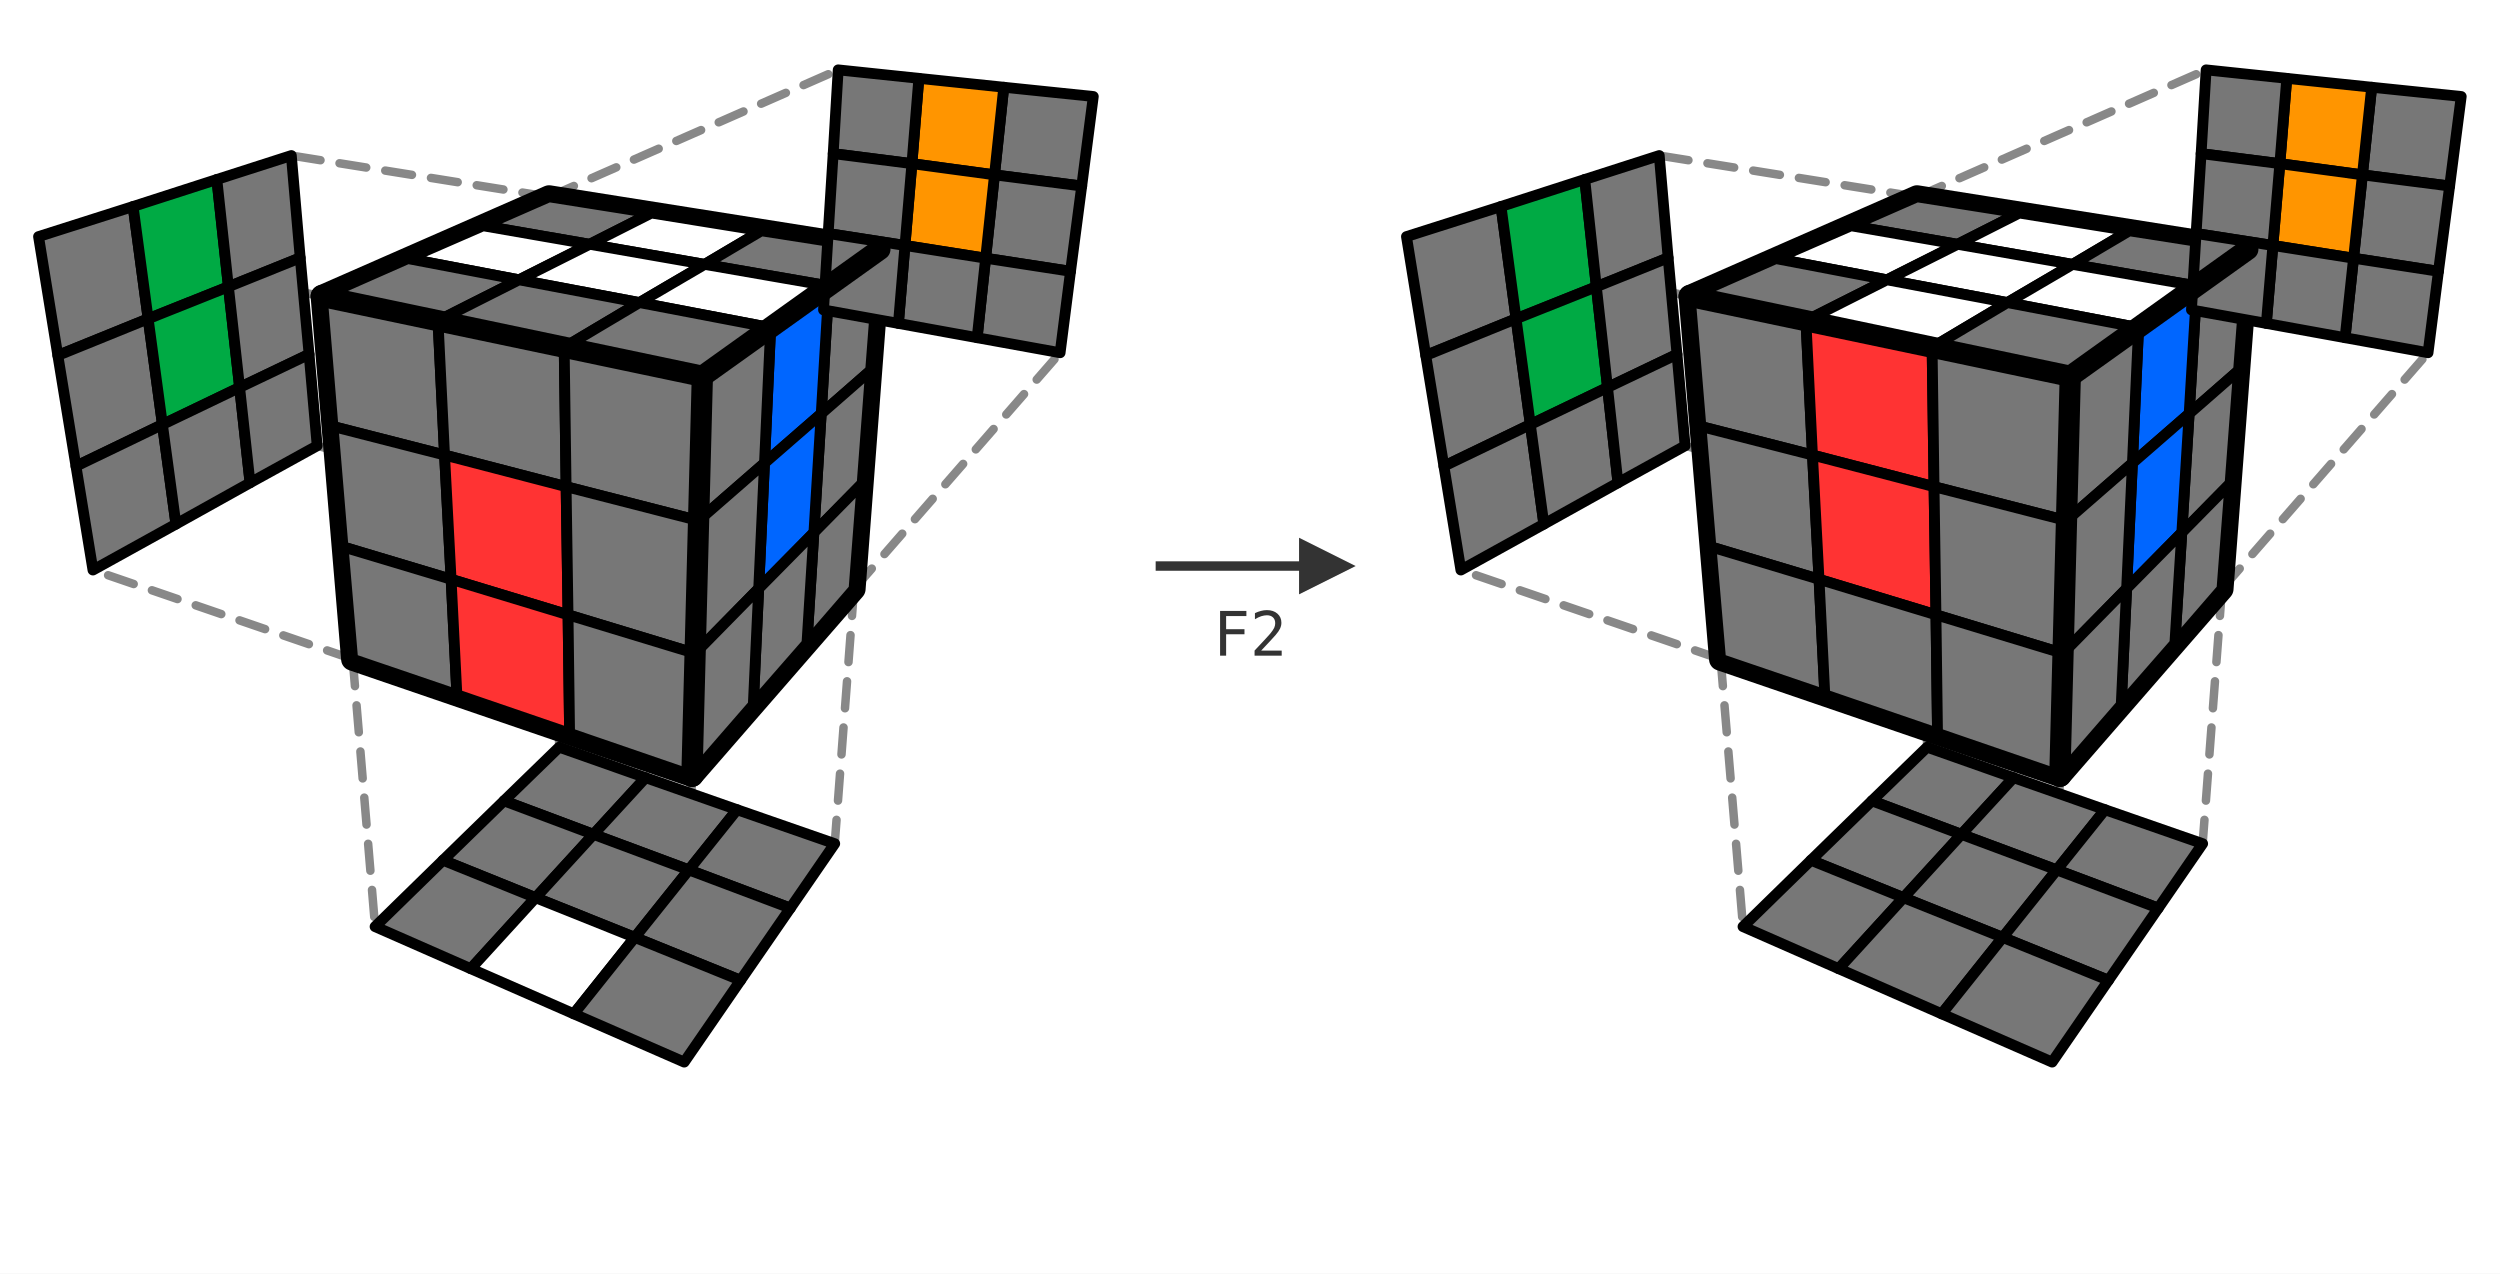
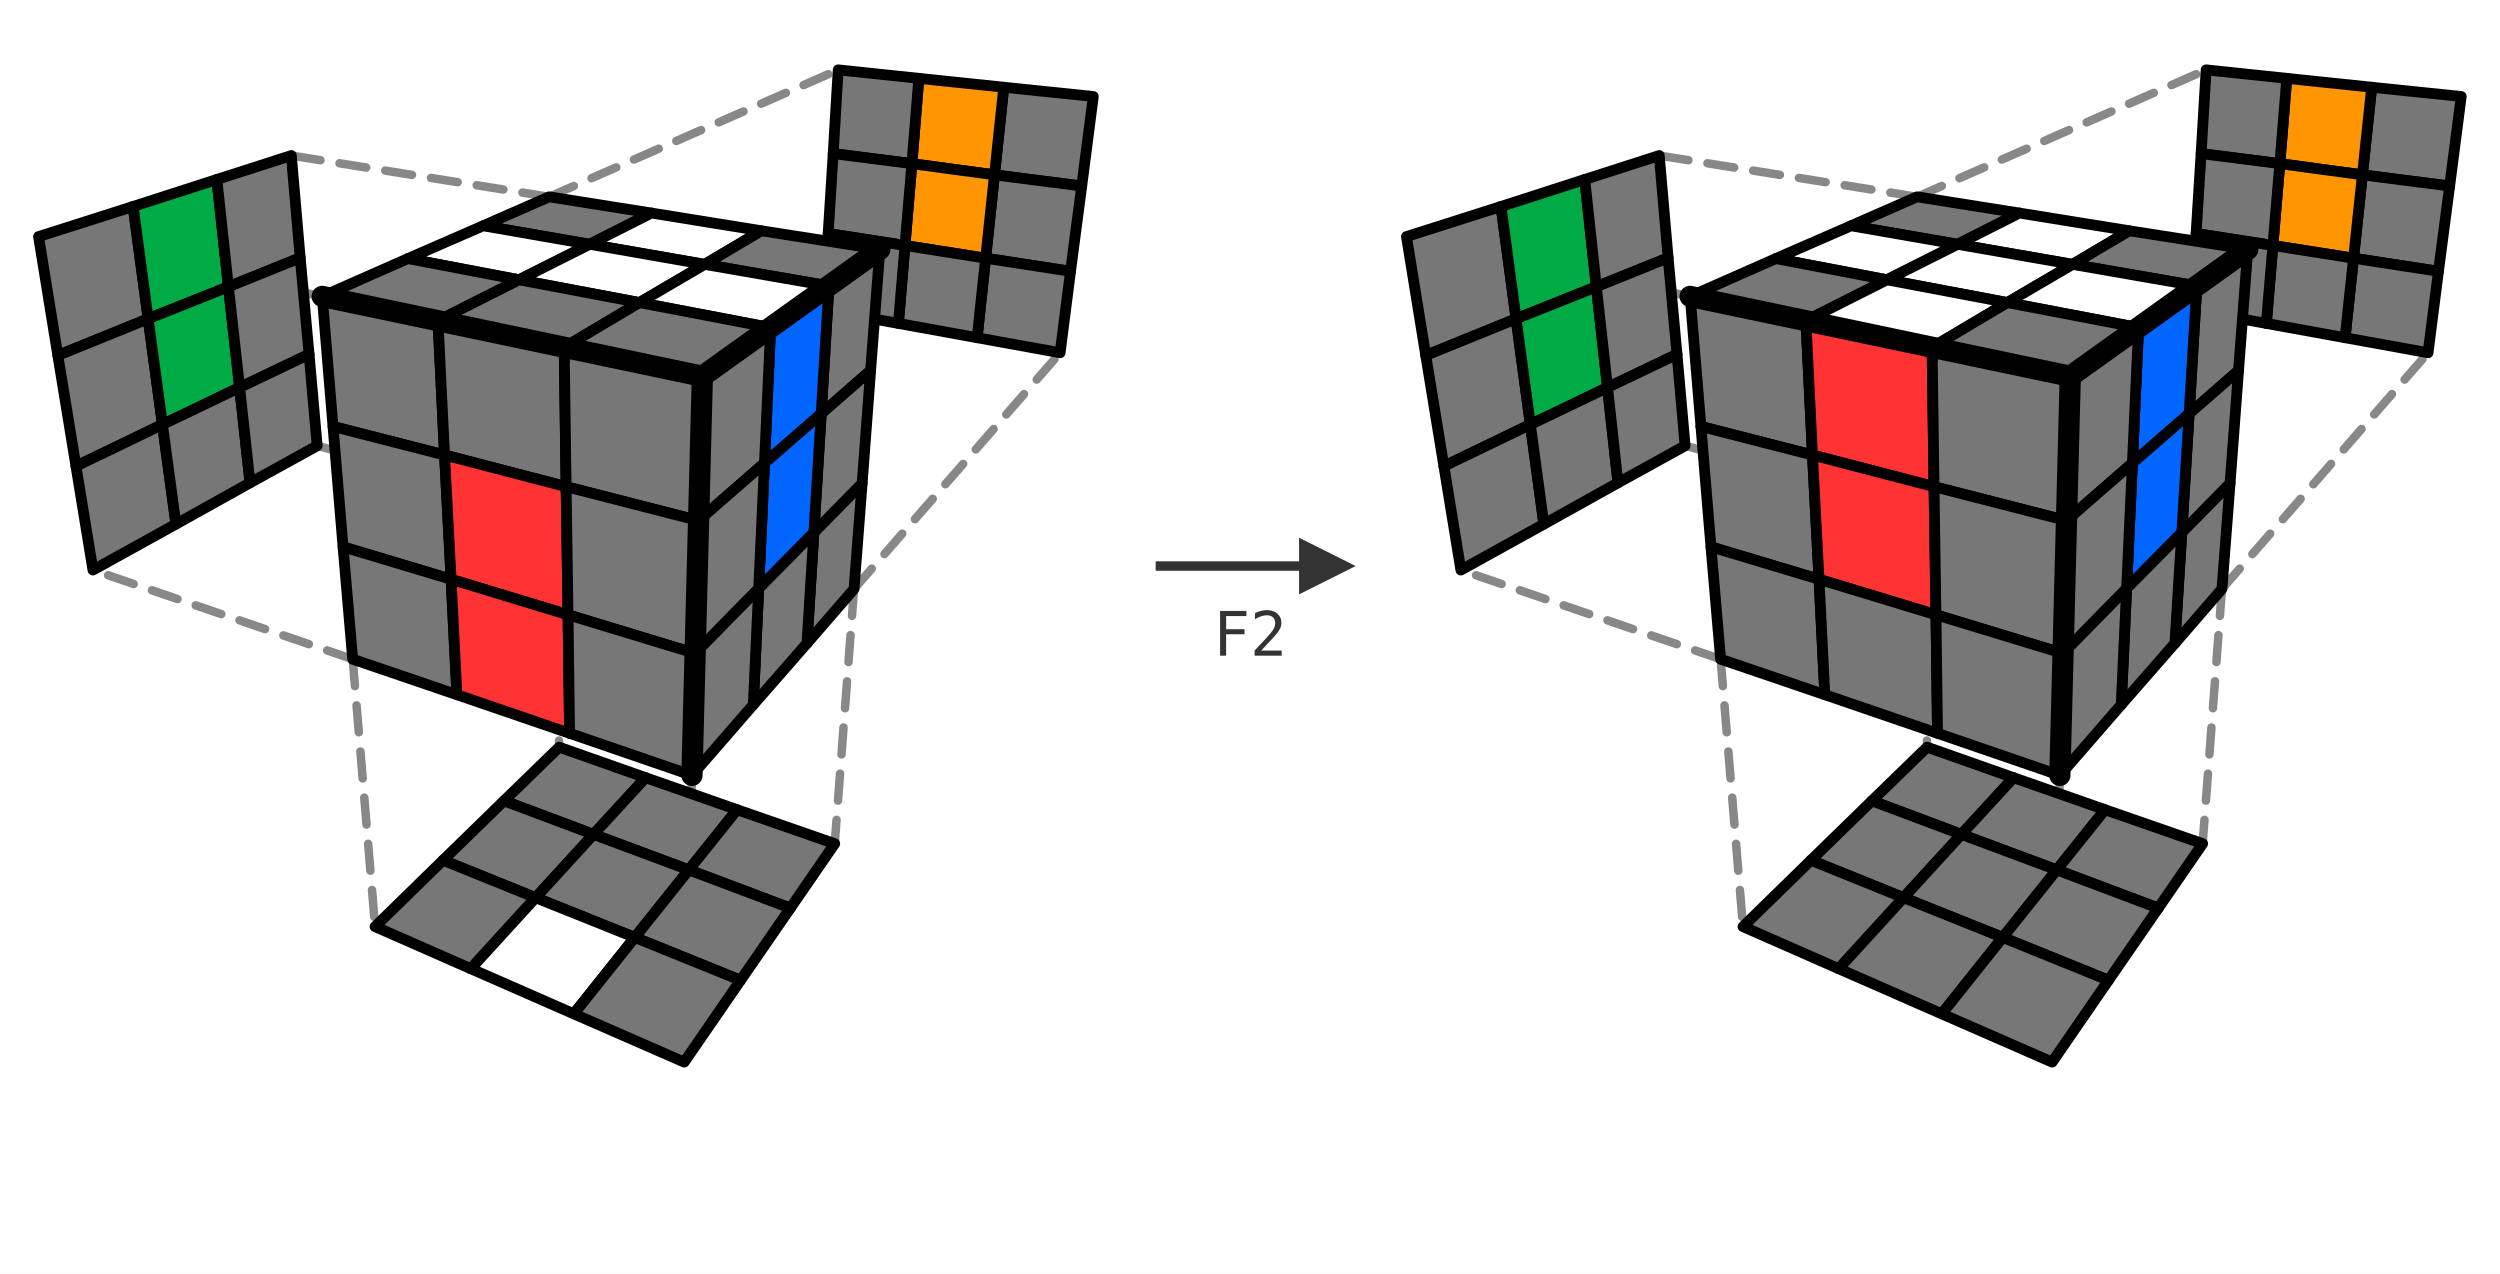
<svg xmlns="http://www.w3.org/2000/svg" width="530" height="270" viewBox="0 0 530 270">
  <rect fill="#FFFFFF" x="0" y="0" width="530" height="270" />
  <defs>
    <marker id="arrow" viewBox="0 0 10 10" refX="8" refY="5" markerWidth="6" markerHeight="6" orient="auto-start-reverse">
      <path d="M 0 0 L 10 5 L 0 10 z" fill="#333333" />
    </marker>
  </defs>
  <g transform="translate(129.9982,96.79296) scale(81.81889)" style="stroke:#000000;stroke-width:0.028;stroke-linejoin:round;stroke-linecap:round">
    <line x1="-0.754" y1="-0.415" x2="-1.489" y2="-0.57" stroke="#888888" stroke-width="0.022" stroke-dasharray="0.07,0.05" stroke-linecap="round" />
    <line x1="-0.166" y1="-0.673" x2="-0.834" y2="-0.78" stroke="#888888" stroke-width="0.022" stroke-dasharray="0.07,0.05" stroke-linecap="round" />
    <line x1="-0.675" y1="0.525" x2="-1.348" y2="0.294" stroke="#888888" stroke-width="0.022" stroke-dasharray="0.07,0.05" stroke-linecap="round" />
    <line x1="-0.152" y1="0.136" x2="-0.767" y2="-0.028" stroke="#888888" stroke-width="0.022" stroke-dasharray="0.07,0.05" stroke-linecap="round" />
    <line x1="-0.675" y1="0.525" x2="-0.617" y2="1.218" stroke="#888888" stroke-width="0.022" stroke-dasharray="0.07,0.05" stroke-linecap="round" />
    <line x1="0.204" y1="0.826" x2="0.184" y2="1.569" stroke="#888888" stroke-width="0.022" stroke-dasharray="0.07,0.05" stroke-linecap="round" />
    <line x1="-0.152" y1="0.136" x2="-0.14" y2="0.753" stroke="#888888" stroke-width="0.022" stroke-dasharray="0.07,0.05" stroke-linecap="round" />
    <line x1="0.624" y1="0.343" x2="0.574" y2="1.003" stroke="#888888" stroke-width="0.022" stroke-dasharray="0.07,0.05" stroke-linecap="round" />
    <line x1="-0.152" y1="0.136" x2="0.545" y2="-0.38" stroke="#888888" stroke-width="0.022" stroke-dasharray="0.07,0.05" stroke-linecap="round" />
    <line x1="0.624" y1="0.343" x2="1.158" y2="-0.269" stroke="#888888" stroke-width="0.022" stroke-dasharray="0.07,0.05" stroke-linecap="round" />
    <line x1="-0.166" y1="-0.673" x2="0.583" y2="-1.002" stroke="#888888" stroke-width="0.022" stroke-dasharray="0.07,0.05" stroke-linecap="round" />
    <line x1="0.691" y1="-0.537" x2="1.244" y2="-0.933" stroke="#888888" stroke-width="0.022" stroke-dasharray="0.07,0.05" stroke-linecap="round" />
-     <polygon fill="none" stroke="#000000" stroke-width="0.06" points="0.691,-0.537 0.231,-0.208 0.204,0.826 0.624,0.343" />
-     <polygon fill="none" stroke="#000000" stroke-width="0.06" points="-0.166,-0.673 0.691,-0.537 0.231,-0.208 -0.754,-0.415" />
-     <polygon fill="none" stroke="#000000" stroke-width="0.06" points="-0.754,-0.415 0.231,-0.208 0.204,0.826 -0.675,0.525" />
+     <polygon fill="#777777" stroke="#000000" points="-1.489,-0.57 -1.244,-0.648 -1.205,-0.357 -1.439,-0.262" />
+     <polygon fill="#00AA44" stroke="#000000" points="-1.244,-0.648 -1.027,-0.718 -0.997,-0.44 -1.205,-0.357" />
+     <polygon fill="#777777" stroke="#000000" points="-1.027,-0.718 -0.834,-0.78 -0.811,-0.515 -0.997,-0.44" />
+     <polygon fill="#777777" stroke="#000000" points="-1.439,-0.262 -1.205,-0.357 -1.168,-0.083 -1.392,0.025" />
+     <polygon fill="#00AA44" stroke="#000000" points="-1.205,-0.357 -0.997,-0.44 -0.968,-0.179 -1.168,-0.083" />
+     <polygon fill="#777777" stroke="#000000" points="-0.997,-0.44 -0.811,-0.515 -0.788,-0.265 -0.968,-0.179" />
+     <polygon fill="#777777" stroke="#000000" points="-1.392,0.025 -1.168,-0.083 -1.133,0.175 -1.348,0.294" />
+     <polygon fill="#777777" stroke="#000000" points="-1.168,-0.083 -0.968,-0.179 -0.941,0.068 -1.133,0.175" />
+     <polygon fill="#777777" stroke="#000000" points="-0.968,-0.179 -0.788,-0.265 -0.767,-0.028 -0.941,0.068" />
+     <polygon fill="#777777" stroke="#000000" points="-0.14,0.753 0.084,0.832 -0.051,0.979 -0.283,0.892" />
+     <polygon fill="#777777" stroke="#000000" points="0.084,0.832 0.321,0.915 0.196,1.071 -0.051,0.979" />
+     <polygon fill="#777777" stroke="#000000" points="0.321,0.915 0.574,1.003 0.459,1.17 0.196,1.071" />
+     <polygon fill="#777777" stroke="#000000" points="-0.283,0.892 -0.051,0.979 -0.201,1.143 -0.441,1.046" />
+     <polygon fill="#777777" stroke="#000000" points="-0.051,0.979 0.196,1.071 0.056,1.246 -0.201,1.143" />
+     <polygon fill="#777777" stroke="#000000" points="0.196,1.071 0.459,1.17 0.33,1.357 0.056,1.246" />
+     <polygon fill="#777777" stroke="#000000" points="-0.441,1.046 -0.201,1.143 -0.369,1.327 -0.617,1.218" />
+     <polygon fill="#FFFFFF" stroke="#000000" points="-0.201,1.143 0.056,1.246 -0.102,1.444 -0.369,1.327" />
+     <polygon fill="#777777" stroke="#000000" points="0.056,1.246 0.33,1.357 0.184,1.569 -0.102,1.444" />
+     <polygon fill="#777777" stroke="#000000" points="1.244,-0.933 1.012,-0.957 0.988,-0.73 1.214,-0.701" />
+     <polygon fill="#FF9500" stroke="#000000" points="1.012,-0.957 0.792,-0.98 0.774,-0.759 0.988,-0.73" />
+     <polygon fill="#777777" stroke="#000000" points="0.792,-0.98 0.583,-1.002 0.57,-0.785 0.774,-0.759" />
+     <polygon fill="#777777" stroke="#000000" points="1.214,-0.701 0.988,-0.73 0.965,-0.514 1.185,-0.48" />
+     <polygon fill="#FF9500" stroke="#000000" points="0.988,-0.73 0.774,-0.759 0.756,-0.547 0.965,-0.514" />
+     <polygon fill="#777777" stroke="#000000" points="0.774,-0.759 0.57,-0.785 0.557,-0.578 0.756,-0.547" />
+     <polygon fill="#777777" stroke="#000000" points="1.185,-0.48 0.965,-0.514 0.943,-0.308 1.158,-0.269" />
+     <polygon fill="#777777" stroke="#000000" points="0.965,-0.514 0.756,-0.547 0.739,-0.345 0.943,-0.308" />
+     <polygon fill="#777777" stroke="#000000" points="0.756,-0.547 0.557,-0.578 0.545,-0.38 0.739,-0.345" />
    <polygon fill="#777777" stroke="#000000" points="0.691,-0.537 0.559,-0.442 0.539,-0.111 0.667,-0.223" />
    <polygon fill="#0066FF" stroke="#000000" points="0.559,-0.442 0.408,-0.334 0.392,0.017 0.539,-0.111" />
    <polygon fill="#777777" stroke="#000000" points="0.408,-0.334 0.231,-0.208 0.221,0.166 0.392,0.017" />
    <polygon fill="#777777" stroke="#000000" points="0.667,-0.223 0.539,-0.111 0.52,0.197 0.645,0.07" />
    <polygon fill="#0066FF" stroke="#000000" points="0.539,-0.111 0.392,0.017 0.377,0.342 0.52,0.197" />
    <polygon fill="#777777" stroke="#000000" points="0.392,0.017 0.221,0.166 0.212,0.51 0.377,0.342" />
    <polygon fill="#777777" stroke="#000000" points="0.645,0.07 0.52,0.197 0.502,0.484 0.624,0.343" />
    <polygon fill="#777777" stroke="#000000" points="0.52,0.197 0.377,0.342 0.363,0.643 0.502,0.484" />
    <polygon fill="#777777" stroke="#000000" points="0.377,0.342 0.212,0.51 0.204,0.826 0.363,0.643" />
    <polygon fill="#777777" stroke="#000000" points="-0.166,-0.673 0.099,-0.631 -0.061,-0.55 -0.337,-0.598" />
    <polygon fill="#FFFFFF" stroke="#000000" points="0.099,-0.631 0.384,-0.585 0.237,-0.498 -0.061,-0.55" />
    <polygon fill="#777777" stroke="#000000" points="0.384,-0.585 0.691,-0.537 0.559,-0.442 0.237,-0.498" />
    <polygon fill="#FFFFFF" stroke="#000000" points="-0.337,-0.598 -0.061,-0.55 -0.244,-0.458 -0.532,-0.513" />
    <polygon fill="#FFFFFF" stroke="#000000" points="-0.061,-0.55 0.237,-0.498 0.068,-0.399 -0.244,-0.458" />
    <polygon fill="#FFFFFF" stroke="#000000" points="0.237,-0.498 0.559,-0.442 0.408,-0.334 0.068,-0.399" />
    <polygon fill="#777777" stroke="#000000" points="-0.532,-0.513 -0.244,-0.458 -0.454,-0.352 -0.754,-0.415" />
    <polygon fill="#777777" stroke="#000000" points="-0.244,-0.458 0.068,-0.399 -0.127,-0.283 -0.454,-0.352" />
    <polygon fill="#777777" stroke="#000000" points="0.068,-0.399 0.408,-0.334 0.231,-0.208 -0.127,-0.283" />
    <polygon fill="#777777" stroke="#000000" points="-0.754,-0.415 -0.454,-0.352 -0.437,-0.004 -0.726,-0.078" />
    <polygon fill="#777777" stroke="#000000" points="-0.454,-0.352 -0.127,-0.283 -0.122,0.078 -0.437,-0.004" />
    <polygon fill="#777777" stroke="#000000" points="-0.127,-0.283 0.231,-0.208 0.221,0.166 -0.122,0.078" />
    <polygon fill="#777777" stroke="#000000" points="-0.726,-0.078 -0.437,-0.004 -0.42,0.318 -0.7,0.234" />
    <polygon fill="#FF3333" stroke="#000000" points="-0.437,-0.004 -0.122,0.078 -0.117,0.41 -0.42,0.318" />
    <polygon fill="#777777" stroke="#000000" points="-0.122,0.078 0.221,0.166 0.212,0.51 -0.117,0.41" />
    <polygon fill="#777777" stroke="#000000" points="-0.7,0.234 -0.42,0.318 -0.405,0.617 -0.675,0.525" />
    <polygon fill="#FF3333" stroke="#000000" points="-0.42,0.318 -0.117,0.41 -0.113,0.717 -0.405,0.617" />
    <polygon fill="#777777" stroke="#000000" points="-0.117,0.41 0.212,0.51 0.204,0.826 -0.113,0.717" />
-     <polygon fill="#777777" stroke="#000000" points="-1.489,-0.57 -1.244,-0.648 -1.205,-0.357 -1.439,-0.262" />
-     <polygon fill="#00AA44" stroke="#000000" points="-1.244,-0.648 -1.027,-0.718 -0.997,-0.44 -1.205,-0.357" />
-     <polygon fill="#777777" stroke="#000000" points="-1.027,-0.718 -0.834,-0.78 -0.811,-0.515 -0.997,-0.44" />
-     <polygon fill="#777777" stroke="#000000" points="-1.439,-0.262 -1.205,-0.357 -1.168,-0.083 -1.392,0.025" />
-     <polygon fill="#00AA44" stroke="#000000" points="-1.205,-0.357 -0.997,-0.44 -0.968,-0.179 -1.168,-0.083" />
-     <polygon fill="#777777" stroke="#000000" points="-0.997,-0.44 -0.811,-0.515 -0.788,-0.265 -0.968,-0.179" />
-     <polygon fill="#777777" stroke="#000000" points="-1.392,0.025 -1.168,-0.083 -1.133,0.175 -1.348,0.294" />
-     <polygon fill="#777777" stroke="#000000" points="-1.168,-0.083 -0.968,-0.179 -0.941,0.068 -1.133,0.175" />
-     <polygon fill="#777777" stroke="#000000" points="-0.968,-0.179 -0.788,-0.265 -0.767,-0.028 -0.941,0.068" />
-     <polygon fill="#777777" stroke="#000000" points="-0.14,0.753 0.084,0.832 -0.051,0.979 -0.283,0.892" />
-     <polygon fill="#777777" stroke="#000000" points="0.084,0.832 0.321,0.915 0.196,1.071 -0.051,0.979" />
-     <polygon fill="#777777" stroke="#000000" points="0.321,0.915 0.574,1.003 0.459,1.17 0.196,1.071" />
-     <polygon fill="#777777" stroke="#000000" points="-0.283,0.892 -0.051,0.979 -0.201,1.143 -0.441,1.046" />
-     <polygon fill="#777777" stroke="#000000" points="-0.051,0.979 0.196,1.071 0.056,1.246 -0.201,1.143" />
-     <polygon fill="#777777" stroke="#000000" points="0.196,1.071 0.459,1.17 0.33,1.357 0.056,1.246" />
-     <polygon fill="#777777" stroke="#000000" points="-0.441,1.046 -0.201,1.143 -0.369,1.327 -0.617,1.218" />
-     <polygon fill="#FFFFFF" stroke="#000000" points="-0.201,1.143 0.056,1.246 -0.102,1.444 -0.369,1.327" />
-     <polygon fill="#777777" stroke="#000000" points="0.056,1.246 0.33,1.357 0.184,1.569 -0.102,1.444" />
-     <polygon fill="#777777" stroke="#000000" points="1.244,-0.933 1.012,-0.957 0.988,-0.73 1.214,-0.701" />
-     <polygon fill="#FF9500" stroke="#000000" points="1.012,-0.957 0.792,-0.98 0.774,-0.759 0.988,-0.73" />
-     <polygon fill="#777777" stroke="#000000" points="0.792,-0.98 0.583,-1.002 0.57,-0.785 0.774,-0.759" />
-     <polygon fill="#777777" stroke="#000000" points="1.214,-0.701 0.988,-0.73 0.965,-0.514 1.185,-0.48" />
-     <polygon fill="#FF9500" stroke="#000000" points="0.988,-0.73 0.774,-0.759 0.756,-0.547 0.965,-0.514" />
-     <polygon fill="#777777" stroke="#000000" points="0.774,-0.759 0.57,-0.785 0.557,-0.578 0.756,-0.547" />
-     <polygon fill="#777777" stroke="#000000" points="1.185,-0.48 0.965,-0.514 0.943,-0.308 1.158,-0.269" />
-     <polygon fill="#777777" stroke="#000000" points="0.965,-0.514 0.756,-0.547 0.739,-0.345 0.943,-0.308" />
-     <polygon fill="#777777" stroke="#000000" points="0.756,-0.547 0.557,-0.578 0.545,-0.38 0.739,-0.345" />
    <line x1="-0.754" y1="-0.415" x2="0.231" y2="-0.208" stroke="#000000" stroke-width="0.055" stroke-linecap="round" />
    <line x1="0.231" y1="-0.208" x2="0.691" y2="-0.537" stroke="#000000" stroke-width="0.055" stroke-linecap="round" />
    <line x1="0.231" y1="-0.208" x2="0.204" y2="0.826" stroke="#000000" stroke-width="0.055" stroke-linecap="round" />
  </g>
  <line x1="245" y1="120.0" x2="285" y2="120.0" stroke="#333333" stroke-width="2" marker-end="url(#arrow)" />
  <text x="265.0" y="139.0" text-anchor="middle" font-family="monospace" font-size="13" fill="#333333">F2</text>
  <g transform="translate(419.9982,96.79296) scale(81.81889)" style="stroke:#000000;stroke-width:0.028;stroke-linejoin:round;stroke-linecap:round">
    <line x1="-0.754" y1="-0.415" x2="-1.489" y2="-0.57" stroke="#888888" stroke-width="0.022" stroke-dasharray="0.07,0.05" stroke-linecap="round" />
    <line x1="-0.166" y1="-0.673" x2="-0.834" y2="-0.78" stroke="#888888" stroke-width="0.022" stroke-dasharray="0.07,0.05" stroke-linecap="round" />
    <line x1="-0.675" y1="0.525" x2="-1.348" y2="0.294" stroke="#888888" stroke-width="0.022" stroke-dasharray="0.07,0.05" stroke-linecap="round" />
    <line x1="-0.152" y1="0.136" x2="-0.767" y2="-0.028" stroke="#888888" stroke-width="0.022" stroke-dasharray="0.07,0.05" stroke-linecap="round" />
    <line x1="-0.675" y1="0.525" x2="-0.617" y2="1.218" stroke="#888888" stroke-width="0.022" stroke-dasharray="0.07,0.05" stroke-linecap="round" />
    <line x1="0.204" y1="0.826" x2="0.184" y2="1.569" stroke="#888888" stroke-width="0.022" stroke-dasharray="0.07,0.05" stroke-linecap="round" />
    <line x1="-0.152" y1="0.136" x2="-0.14" y2="0.753" stroke="#888888" stroke-width="0.022" stroke-dasharray="0.07,0.05" stroke-linecap="round" />
    <line x1="0.624" y1="0.343" x2="0.574" y2="1.003" stroke="#888888" stroke-width="0.022" stroke-dasharray="0.07,0.05" stroke-linecap="round" />
    <line x1="-0.152" y1="0.136" x2="0.545" y2="-0.38" stroke="#888888" stroke-width="0.022" stroke-dasharray="0.07,0.05" stroke-linecap="round" />
    <line x1="0.624" y1="0.343" x2="1.158" y2="-0.269" stroke="#888888" stroke-width="0.022" stroke-dasharray="0.07,0.05" stroke-linecap="round" />
    <line x1="-0.166" y1="-0.673" x2="0.583" y2="-1.002" stroke="#888888" stroke-width="0.022" stroke-dasharray="0.07,0.05" stroke-linecap="round" />
    <line x1="0.691" y1="-0.537" x2="1.244" y2="-0.933" stroke="#888888" stroke-width="0.022" stroke-dasharray="0.07,0.05" stroke-linecap="round" />
-     <polygon fill="none" stroke="#000000" stroke-width="0.06" points="0.691,-0.537 0.231,-0.208 0.204,0.826 0.624,0.343" />
-     <polygon fill="none" stroke="#000000" stroke-width="0.06" points="-0.166,-0.673 0.691,-0.537 0.231,-0.208 -0.754,-0.415" />
-     <polygon fill="none" stroke="#000000" stroke-width="0.06" points="-0.754,-0.415 0.231,-0.208 0.204,0.826 -0.675,0.525" />
+     <polygon fill="#777777" stroke="#000000" points="-1.489,-0.57 -1.244,-0.648 -1.205,-0.357 -1.439,-0.262" />
+     <polygon fill="#00AA44" stroke="#000000" points="-1.244,-0.648 -1.027,-0.718 -0.997,-0.44 -1.205,-0.357" />
+     <polygon fill="#777777" stroke="#000000" points="-1.027,-0.718 -0.834,-0.78 -0.811,-0.515 -0.997,-0.44" />
+     <polygon fill="#777777" stroke="#000000" points="-1.439,-0.262 -1.205,-0.357 -1.168,-0.083 -1.392,0.025" />
+     <polygon fill="#00AA44" stroke="#000000" points="-1.205,-0.357 -0.997,-0.44 -0.968,-0.179 -1.168,-0.083" />
+     <polygon fill="#777777" stroke="#000000" points="-0.997,-0.44 -0.811,-0.515 -0.788,-0.265 -0.968,-0.179" />
+     <polygon fill="#777777" stroke="#000000" points="-1.392,0.025 -1.168,-0.083 -1.133,0.175 -1.348,0.294" />
+     <polygon fill="#777777" stroke="#000000" points="-1.168,-0.083 -0.968,-0.179 -0.941,0.068 -1.133,0.175" />
+     <polygon fill="#777777" stroke="#000000" points="-0.968,-0.179 -0.788,-0.265 -0.767,-0.028 -0.941,0.068" />
+     <polygon fill="#777777" stroke="#000000" points="-0.14,0.753 0.084,0.832 -0.051,0.979 -0.283,0.892" />
+     <polygon fill="#777777" stroke="#000000" points="0.084,0.832 0.321,0.915 0.196,1.071 -0.051,0.979" />
+     <polygon fill="#777777" stroke="#000000" points="0.321,0.915 0.574,1.003 0.459,1.17 0.196,1.071" />
+     <polygon fill="#777777" stroke="#000000" points="-0.283,0.892 -0.051,0.979 -0.201,1.143 -0.441,1.046" />
+     <polygon fill="#777777" stroke="#000000" points="-0.051,0.979 0.196,1.071 0.056,1.246 -0.201,1.143" />
+     <polygon fill="#777777" stroke="#000000" points="0.196,1.071 0.459,1.17 0.33,1.357 0.056,1.246" />
+     <polygon fill="#777777" stroke="#000000" points="-0.441,1.046 -0.201,1.143 -0.369,1.327 -0.617,1.218" />
+     <polygon fill="#777777" stroke="#000000" points="-0.201,1.143 0.056,1.246 -0.102,1.444 -0.369,1.327" />
+     <polygon fill="#777777" stroke="#000000" points="0.056,1.246 0.33,1.357 0.184,1.569 -0.102,1.444" />
+     <polygon fill="#777777" stroke="#000000" points="1.244,-0.933 1.012,-0.957 0.988,-0.73 1.214,-0.701" />
+     <polygon fill="#FF9500" stroke="#000000" points="1.012,-0.957 0.792,-0.98 0.774,-0.759 0.988,-0.73" />
+     <polygon fill="#777777" stroke="#000000" points="0.792,-0.98 0.583,-1.002 0.57,-0.785 0.774,-0.759" />
+     <polygon fill="#777777" stroke="#000000" points="1.214,-0.701 0.988,-0.73 0.965,-0.514 1.185,-0.48" />
+     <polygon fill="#FF9500" stroke="#000000" points="0.988,-0.73 0.774,-0.759 0.756,-0.547 0.965,-0.514" />
+     <polygon fill="#777777" stroke="#000000" points="0.774,-0.759 0.57,-0.785 0.557,-0.578 0.756,-0.547" />
+     <polygon fill="#777777" stroke="#000000" points="1.185,-0.48 0.965,-0.514 0.943,-0.308 1.158,-0.269" />
+     <polygon fill="#777777" stroke="#000000" points="0.965,-0.514 0.756,-0.547 0.739,-0.345 0.943,-0.308" />
+     <polygon fill="#777777" stroke="#000000" points="0.756,-0.547 0.557,-0.578 0.545,-0.38 0.739,-0.345" />
    <polygon fill="#777777" stroke="#000000" points="0.691,-0.537 0.559,-0.442 0.539,-0.111 0.667,-0.223" />
    <polygon fill="#0066FF" stroke="#000000" points="0.559,-0.442 0.408,-0.334 0.392,0.017 0.539,-0.111" />
    <polygon fill="#777777" stroke="#000000" points="0.408,-0.334 0.231,-0.208 0.221,0.166 0.392,0.017" />
    <polygon fill="#777777" stroke="#000000" points="0.667,-0.223 0.539,-0.111 0.52,0.197 0.645,0.07" />
    <polygon fill="#0066FF" stroke="#000000" points="0.539,-0.111 0.392,0.017 0.377,0.342 0.52,0.197" />
    <polygon fill="#777777" stroke="#000000" points="0.392,0.017 0.221,0.166 0.212,0.51 0.377,0.342" />
    <polygon fill="#777777" stroke="#000000" points="0.645,0.07 0.52,0.197 0.502,0.484 0.624,0.343" />
    <polygon fill="#777777" stroke="#000000" points="0.52,0.197 0.377,0.342 0.363,0.643 0.502,0.484" />
    <polygon fill="#777777" stroke="#000000" points="0.377,0.342 0.212,0.51 0.204,0.826 0.363,0.643" />
    <polygon fill="#777777" stroke="#000000" points="-0.166,-0.673 0.099,-0.631 -0.061,-0.55 -0.337,-0.598" />
    <polygon fill="#FFFFFF" stroke="#000000" points="0.099,-0.631 0.384,-0.585 0.237,-0.498 -0.061,-0.55" />
    <polygon fill="#777777" stroke="#000000" points="0.384,-0.585 0.691,-0.537 0.559,-0.442 0.237,-0.498" />
    <polygon fill="#FFFFFF" stroke="#000000" points="-0.337,-0.598 -0.061,-0.55 -0.244,-0.458 -0.532,-0.513" />
    <polygon fill="#FFFFFF" stroke="#000000" points="-0.061,-0.55 0.237,-0.498 0.068,-0.399 -0.244,-0.458" />
    <polygon fill="#FFFFFF" stroke="#000000" points="0.237,-0.498 0.559,-0.442 0.408,-0.334 0.068,-0.399" />
    <polygon fill="#777777" stroke="#000000" points="-0.532,-0.513 -0.244,-0.458 -0.454,-0.352 -0.754,-0.415" />
    <polygon fill="#FFFFFF" stroke="#000000" points="-0.244,-0.458 0.068,-0.399 -0.127,-0.283 -0.454,-0.352" />
    <polygon fill="#777777" stroke="#000000" points="0.068,-0.399 0.408,-0.334 0.231,-0.208 -0.127,-0.283" />
    <polygon fill="#777777" stroke="#000000" points="-0.754,-0.415 -0.454,-0.352 -0.437,-0.004 -0.726,-0.078" />
    <polygon fill="#FF3333" stroke="#000000" points="-0.454,-0.352 -0.127,-0.283 -0.122,0.078 -0.437,-0.004" />
    <polygon fill="#777777" stroke="#000000" points="-0.127,-0.283 0.231,-0.208 0.221,0.166 -0.122,0.078" />
    <polygon fill="#777777" stroke="#000000" points="-0.726,-0.078 -0.437,-0.004 -0.42,0.318 -0.7,0.234" />
    <polygon fill="#FF3333" stroke="#000000" points="-0.437,-0.004 -0.122,0.078 -0.117,0.41 -0.42,0.318" />
    <polygon fill="#777777" stroke="#000000" points="-0.122,0.078 0.221,0.166 0.212,0.51 -0.117,0.41" />
    <polygon fill="#777777" stroke="#000000" points="-0.7,0.234 -0.42,0.318 -0.405,0.617 -0.675,0.525" />
    <polygon fill="#777777" stroke="#000000" points="-0.42,0.318 -0.117,0.41 -0.113,0.717 -0.405,0.617" />
    <polygon fill="#777777" stroke="#000000" points="-0.117,0.41 0.212,0.51 0.204,0.826 -0.113,0.717" />
-     <polygon fill="#777777" stroke="#000000" points="-1.489,-0.57 -1.244,-0.648 -1.205,-0.357 -1.439,-0.262" />
-     <polygon fill="#00AA44" stroke="#000000" points="-1.244,-0.648 -1.027,-0.718 -0.997,-0.44 -1.205,-0.357" />
-     <polygon fill="#777777" stroke="#000000" points="-1.027,-0.718 -0.834,-0.78 -0.811,-0.515 -0.997,-0.44" />
-     <polygon fill="#777777" stroke="#000000" points="-1.439,-0.262 -1.205,-0.357 -1.168,-0.083 -1.392,0.025" />
-     <polygon fill="#00AA44" stroke="#000000" points="-1.205,-0.357 -0.997,-0.44 -0.968,-0.179 -1.168,-0.083" />
-     <polygon fill="#777777" stroke="#000000" points="-0.997,-0.44 -0.811,-0.515 -0.788,-0.265 -0.968,-0.179" />
-     <polygon fill="#777777" stroke="#000000" points="-1.392,0.025 -1.168,-0.083 -1.133,0.175 -1.348,0.294" />
-     <polygon fill="#777777" stroke="#000000" points="-1.168,-0.083 -0.968,-0.179 -0.941,0.068 -1.133,0.175" />
-     <polygon fill="#777777" stroke="#000000" points="-0.968,-0.179 -0.788,-0.265 -0.767,-0.028 -0.941,0.068" />
-     <polygon fill="#777777" stroke="#000000" points="-0.14,0.753 0.084,0.832 -0.051,0.979 -0.283,0.892" />
-     <polygon fill="#777777" stroke="#000000" points="0.084,0.832 0.321,0.915 0.196,1.071 -0.051,0.979" />
-     <polygon fill="#777777" stroke="#000000" points="0.321,0.915 0.574,1.003 0.459,1.17 0.196,1.071" />
-     <polygon fill="#777777" stroke="#000000" points="-0.283,0.892 -0.051,0.979 -0.201,1.143 -0.441,1.046" />
-     <polygon fill="#777777" stroke="#000000" points="-0.051,0.979 0.196,1.071 0.056,1.246 -0.201,1.143" />
-     <polygon fill="#777777" stroke="#000000" points="0.196,1.071 0.459,1.17 0.33,1.357 0.056,1.246" />
-     <polygon fill="#777777" stroke="#000000" points="-0.441,1.046 -0.201,1.143 -0.369,1.327 -0.617,1.218" />
-     <polygon fill="#777777" stroke="#000000" points="-0.201,1.143 0.056,1.246 -0.102,1.444 -0.369,1.327" />
-     <polygon fill="#777777" stroke="#000000" points="0.056,1.246 0.33,1.357 0.184,1.569 -0.102,1.444" />
-     <polygon fill="#777777" stroke="#000000" points="1.244,-0.933 1.012,-0.957 0.988,-0.73 1.214,-0.701" />
-     <polygon fill="#FF9500" stroke="#000000" points="1.012,-0.957 0.792,-0.98 0.774,-0.759 0.988,-0.73" />
-     <polygon fill="#777777" stroke="#000000" points="0.792,-0.98 0.583,-1.002 0.57,-0.785 0.774,-0.759" />
-     <polygon fill="#777777" stroke="#000000" points="1.214,-0.701 0.988,-0.73 0.965,-0.514 1.185,-0.48" />
-     <polygon fill="#FF9500" stroke="#000000" points="0.988,-0.73 0.774,-0.759 0.756,-0.547 0.965,-0.514" />
-     <polygon fill="#777777" stroke="#000000" points="0.774,-0.759 0.57,-0.785 0.557,-0.578 0.756,-0.547" />
-     <polygon fill="#777777" stroke="#000000" points="1.185,-0.48 0.965,-0.514 0.943,-0.308 1.158,-0.269" />
-     <polygon fill="#777777" stroke="#000000" points="0.965,-0.514 0.756,-0.547 0.739,-0.345 0.943,-0.308" />
-     <polygon fill="#777777" stroke="#000000" points="0.756,-0.547 0.557,-0.578 0.545,-0.38 0.739,-0.345" />
    <line x1="-0.754" y1="-0.415" x2="0.231" y2="-0.208" stroke="#000000" stroke-width="0.055" stroke-linecap="round" />
    <line x1="0.231" y1="-0.208" x2="0.691" y2="-0.537" stroke="#000000" stroke-width="0.055" stroke-linecap="round" />
    <line x1="0.231" y1="-0.208" x2="0.204" y2="0.826" stroke="#000000" stroke-width="0.055" stroke-linecap="round" />
  </g>
</svg>
